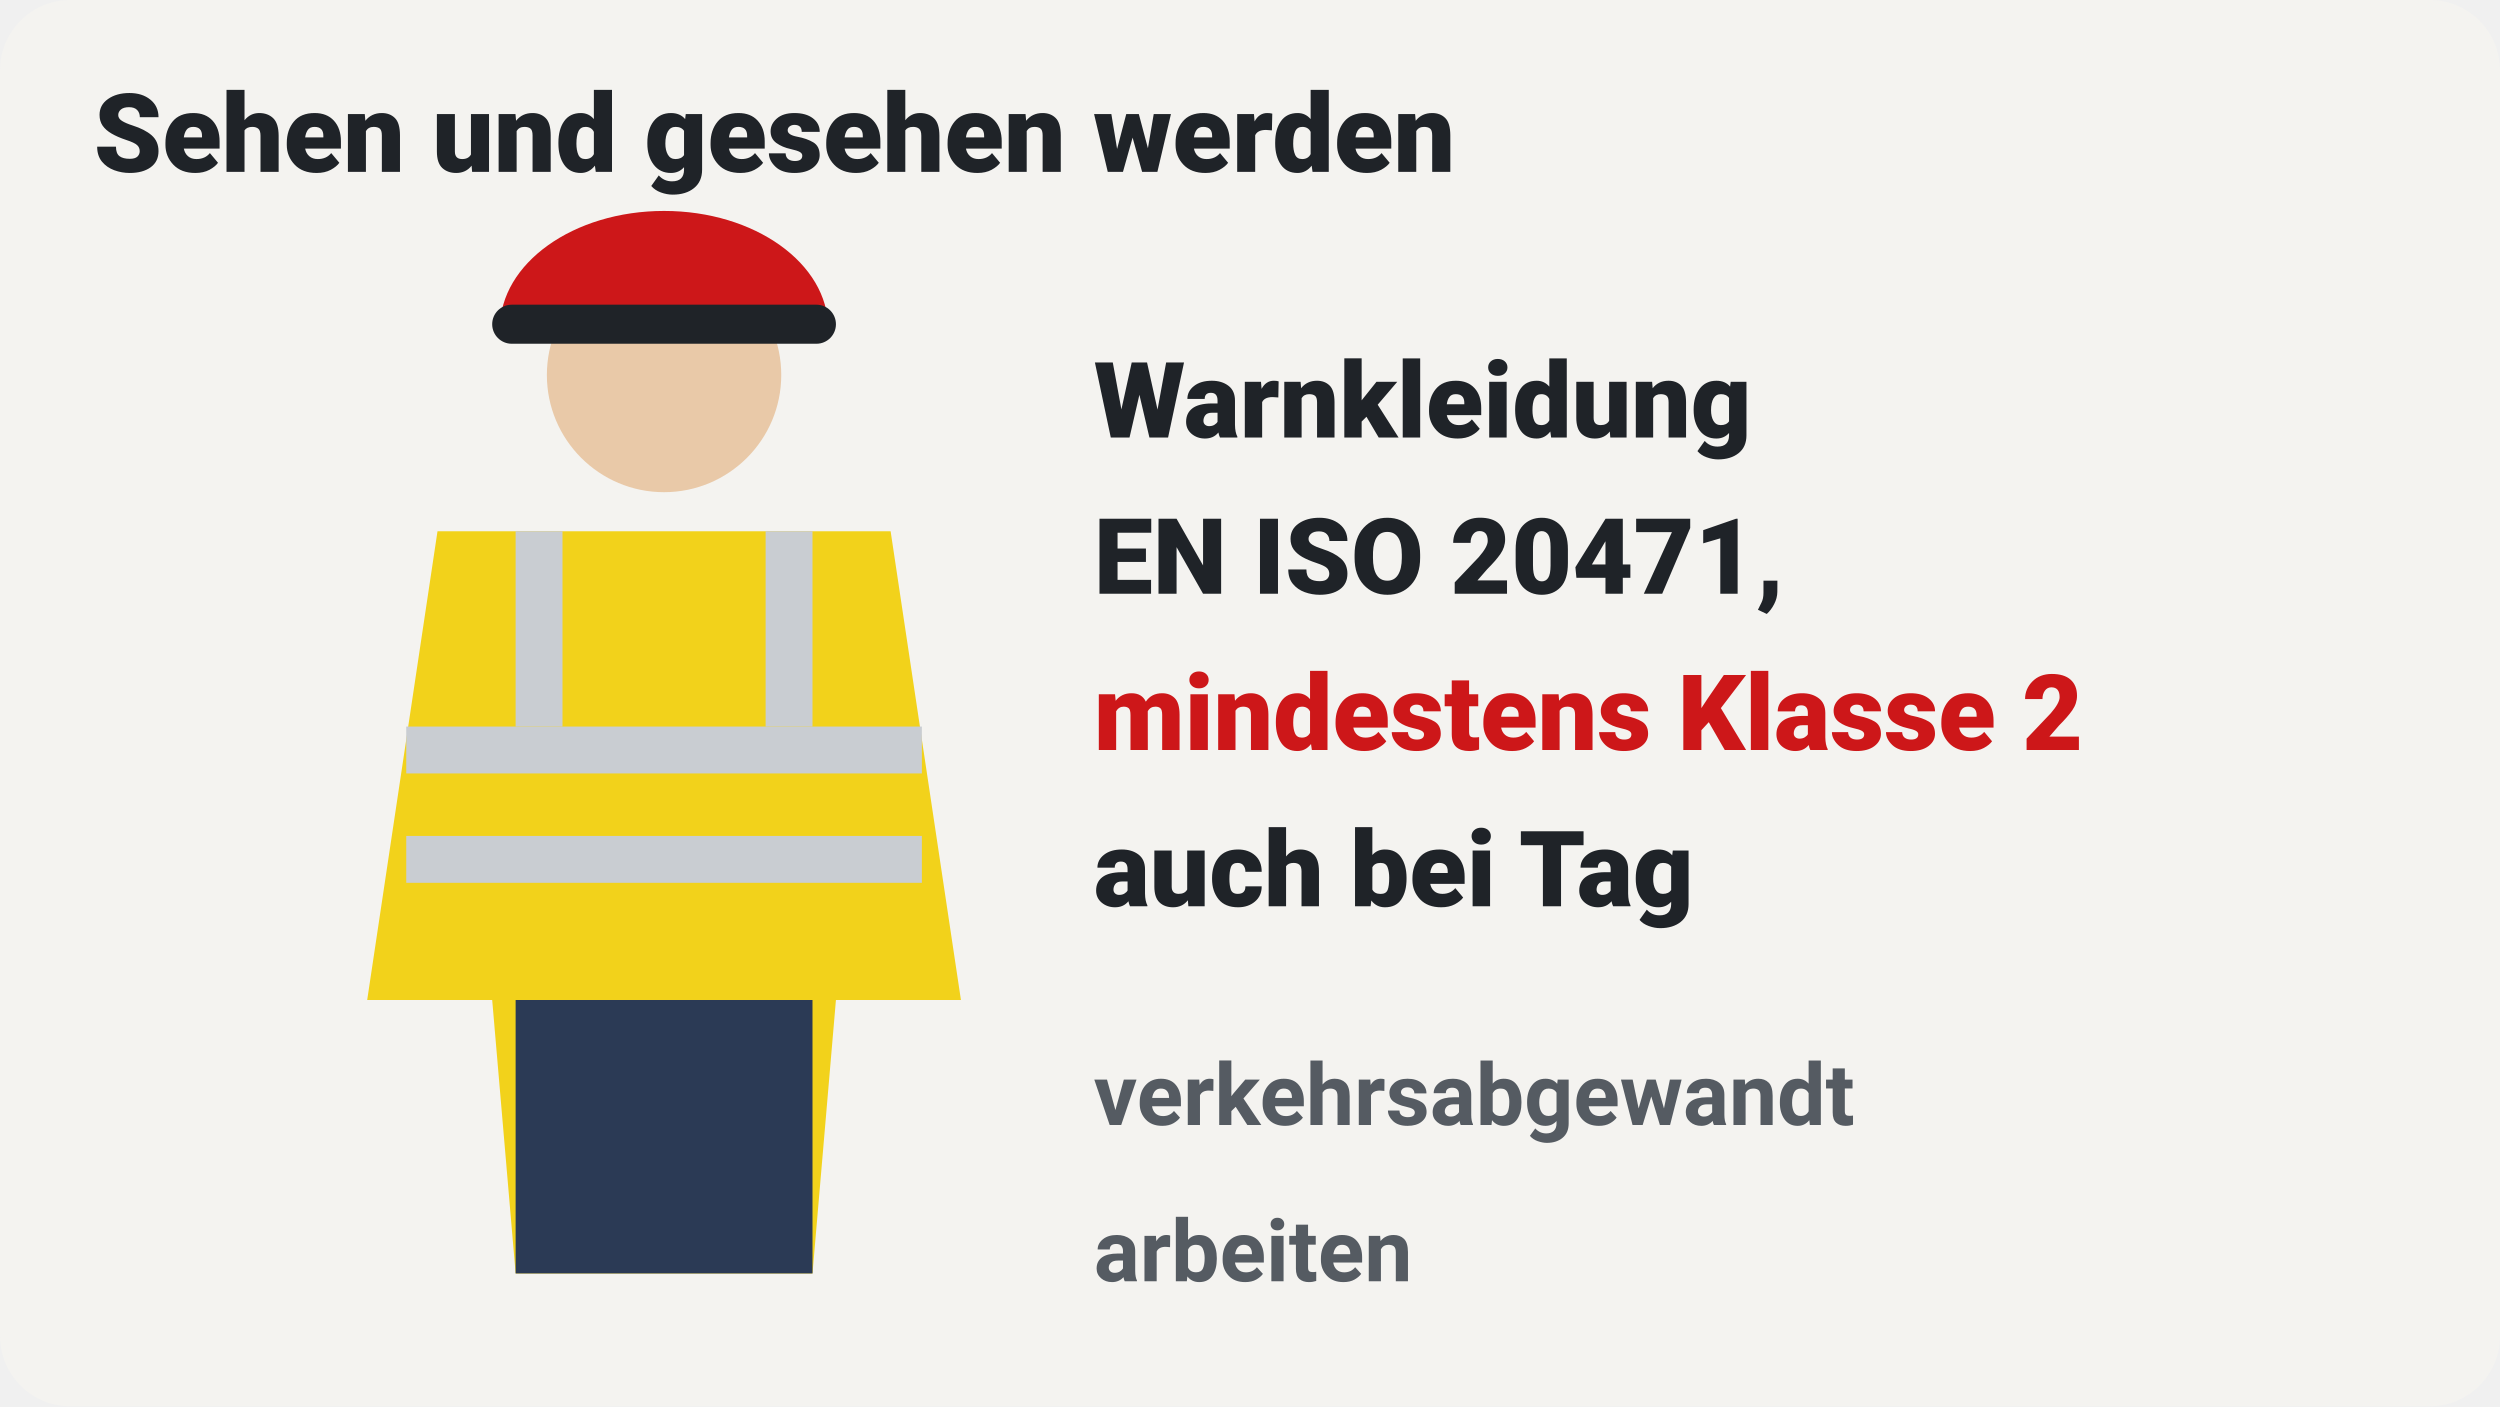
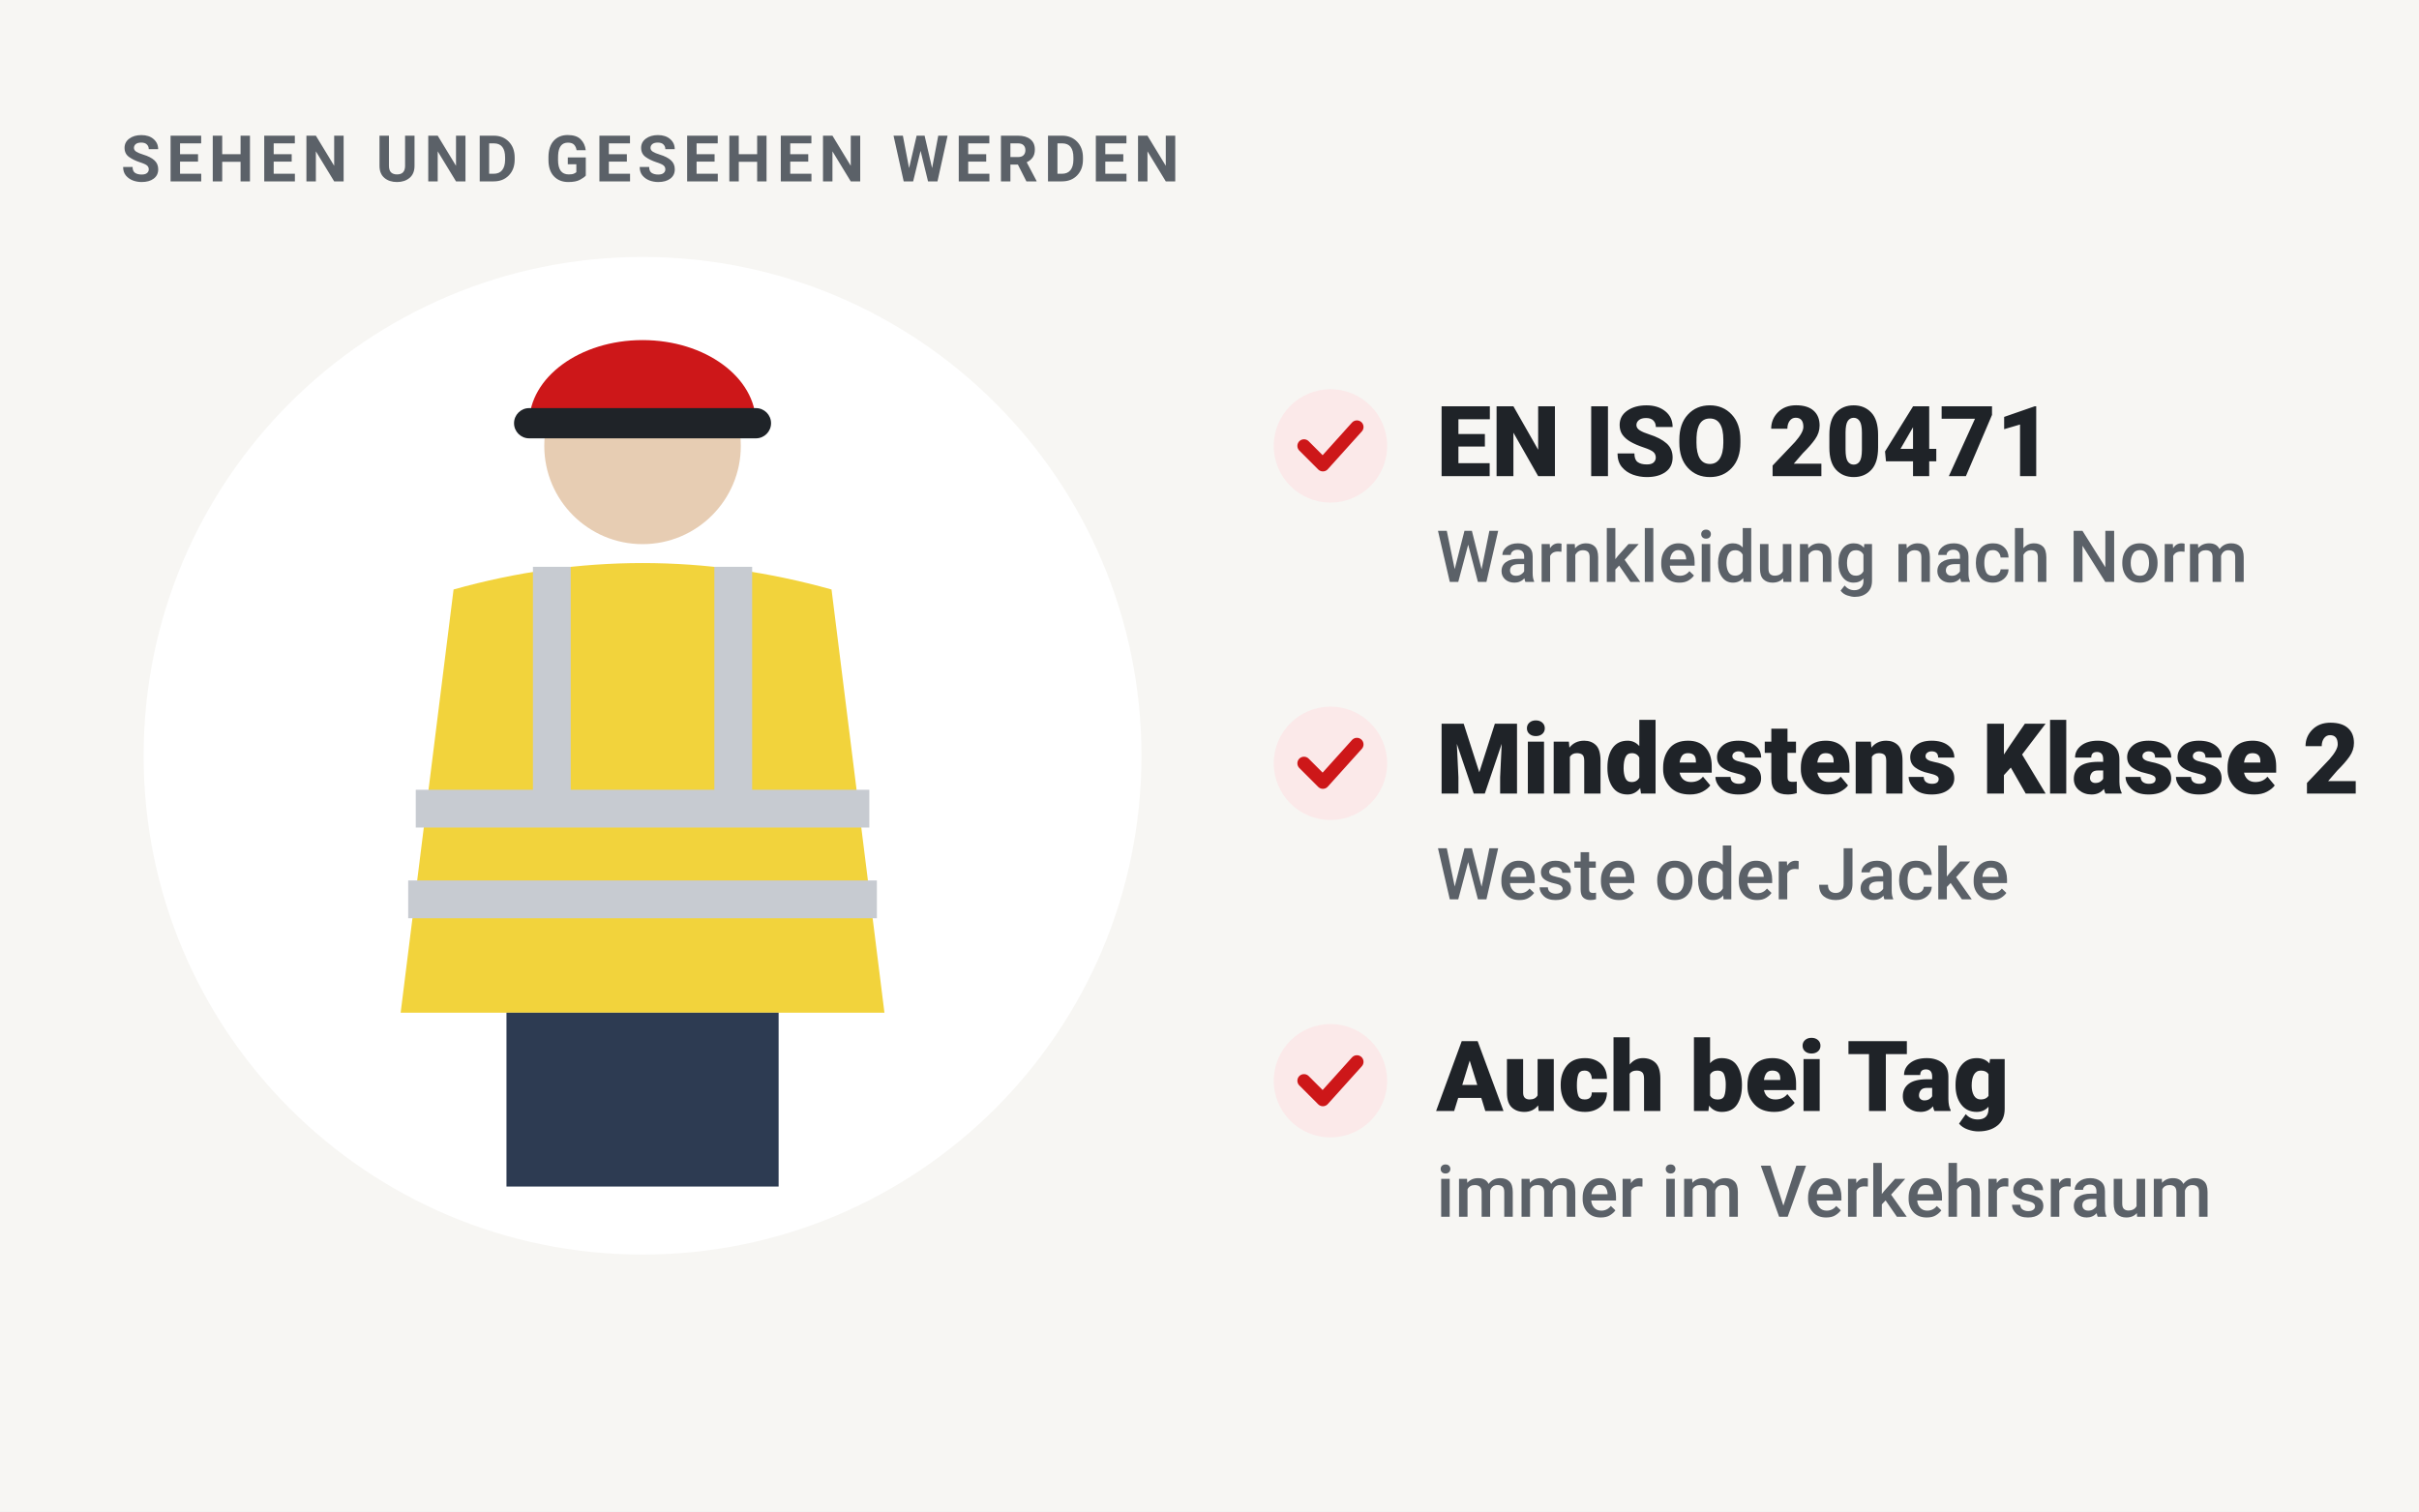
- <svg xmlns="http://www.w3.org/2000/svg" viewBox="0 0 640 360" font-family="Roboto, Arial, sans-serif">
-   <rect width="640" height="360" rx="18" fill="#F4F3F0" />
-   <text x="24" y="44" font-size="28" font-weight="800" fill="#1F2328" text-anchor="start">Sehen und gesehen werden</text>
-   <circle cx="170" cy="96" r="30" fill="#E9C9A8" />
-   <path d="M128 84a42 30 0 0 1 84 0z" fill="#CD1719" />
-   <rect x="126" y="78" width="88" height="10" rx="5" fill="#1F2328" />
-   <path d="M112 136h116l18 120h-32l-6 70h-76l-6-70H94z" fill="#F2D21B" />
-   <rect x="104" y="186" width="132" height="12" fill="#C9CDD2" />
-   <rect x="104" y="214" width="132" height="12" fill="#C9CDD2" />
-   <rect x="132" y="136" width="12" height="50" fill="#C9CDD2" />
-   <rect x="196" y="136" width="12" height="50" fill="#C9CDD2" />
-   <rect x="132" y="256" width="76" height="70" fill="#2B3A55" />
-   <text x="280" y="112" font-size="27" font-weight="800" fill="#1F2328" text-anchor="start">Warnkleidung</text>
-   <text x="280" y="152" font-size="27" font-weight="800" fill="#1F2328" text-anchor="start">EN ISO 20471,</text>
-   <text x="280" y="192" font-size="27" font-weight="800" fill="#CD1719" text-anchor="start">mindestens Klasse 2</text>
-   <text x="280" y="232" font-size="27" font-weight="800" fill="#1F2328" text-anchor="start">auch bei Tag</text>
-   <text x="280" y="288" font-size="22" font-weight="600" fill="#555B62" text-anchor="start">verkehrsabgewandt</text>
-   <text x="280" y="328" font-size="22" font-weight="600" fill="#555B62" text-anchor="start">arbeiten</text>
+ <svg xmlns="http://www.w3.org/2000/svg" viewBox="0 0 640 400" font-family="Roboto, Helvetica, Arial, sans-serif">
+   <rect width="640" height="400" fill="#F7F6F3" />
+   <text x="32" y="48" font-size="17" font-weight="700" fill="#5B6168" text-anchor="start" letter-spacing="1.6">SEHEN UND GESEHEN WERDEN</text>
+   <circle cx="170" cy="200" r="132" fill="#fff" />
+   <circle cx="170" cy="118" r="26" fill="#E7CDB3" />
+   <path d="M140 112a30 22 0 0 1 60 0z" fill="#CD1719" />
+   <rect x="136" y="108" width="68" height="8" rx="4" fill="#1F2328" />
+   <path d="M120 156q50-14 100 0l14 112h-128z" fill="#F2D33C" />
+   <path d="M110 214h120M108 238h124" stroke="#C7CBD1" stroke-width="10" />
+   <path d="M146 150v64M194 150v64" stroke="#C7CBD1" stroke-width="10" />
+   <path d="M134 268h72v46h-72z" fill="#2D3B52" />
+   <circle cx="352" cy="118" r="15" fill="#FBE9E9" />
+   <path d="M345 118l5 5 9-10" fill="none" stroke="#CD1719" stroke-width="3.5" stroke-linecap="round" stroke-linejoin="round" />
+   <text x="380" y="126" font-size="26" font-weight="800" fill="#1F2328" text-anchor="start" letter-spacing="0">EN ISO 20471</text>
+   <text x="380" y="154" font-size="19" font-weight="500" fill="#5B6168" text-anchor="start" letter-spacing="0">Warnkleidung nach Norm</text>
+   <circle cx="352" cy="202" r="15" fill="#FBE9E9" />
+   <path d="M345 202l5 5 9-10" fill="none" stroke="#CD1719" stroke-width="3.5" stroke-linecap="round" stroke-linejoin="round" />
+   <text x="380" y="210" font-size="26" font-weight="800" fill="#1F2328" text-anchor="start" letter-spacing="0">Mindestens Klasse 2</text>
+   <text x="380" y="238" font-size="19" font-weight="500" fill="#5B6168" text-anchor="start" letter-spacing="0">Weste oder Jacke</text>
+   <circle cx="352" cy="286" r="15" fill="#FBE9E9" />
+   <path d="M345 286l5 5 9-10" fill="none" stroke="#CD1719" stroke-width="3.5" stroke-linecap="round" stroke-linejoin="round" />
+   <text x="380" y="294" font-size="26" font-weight="800" fill="#1F2328" text-anchor="start" letter-spacing="0">Auch bei Tag</text>
+   <text x="380" y="322" font-size="19" font-weight="500" fill="#5B6168" text-anchor="start" letter-spacing="0">immer im Verkehrsraum</text>
</svg>
